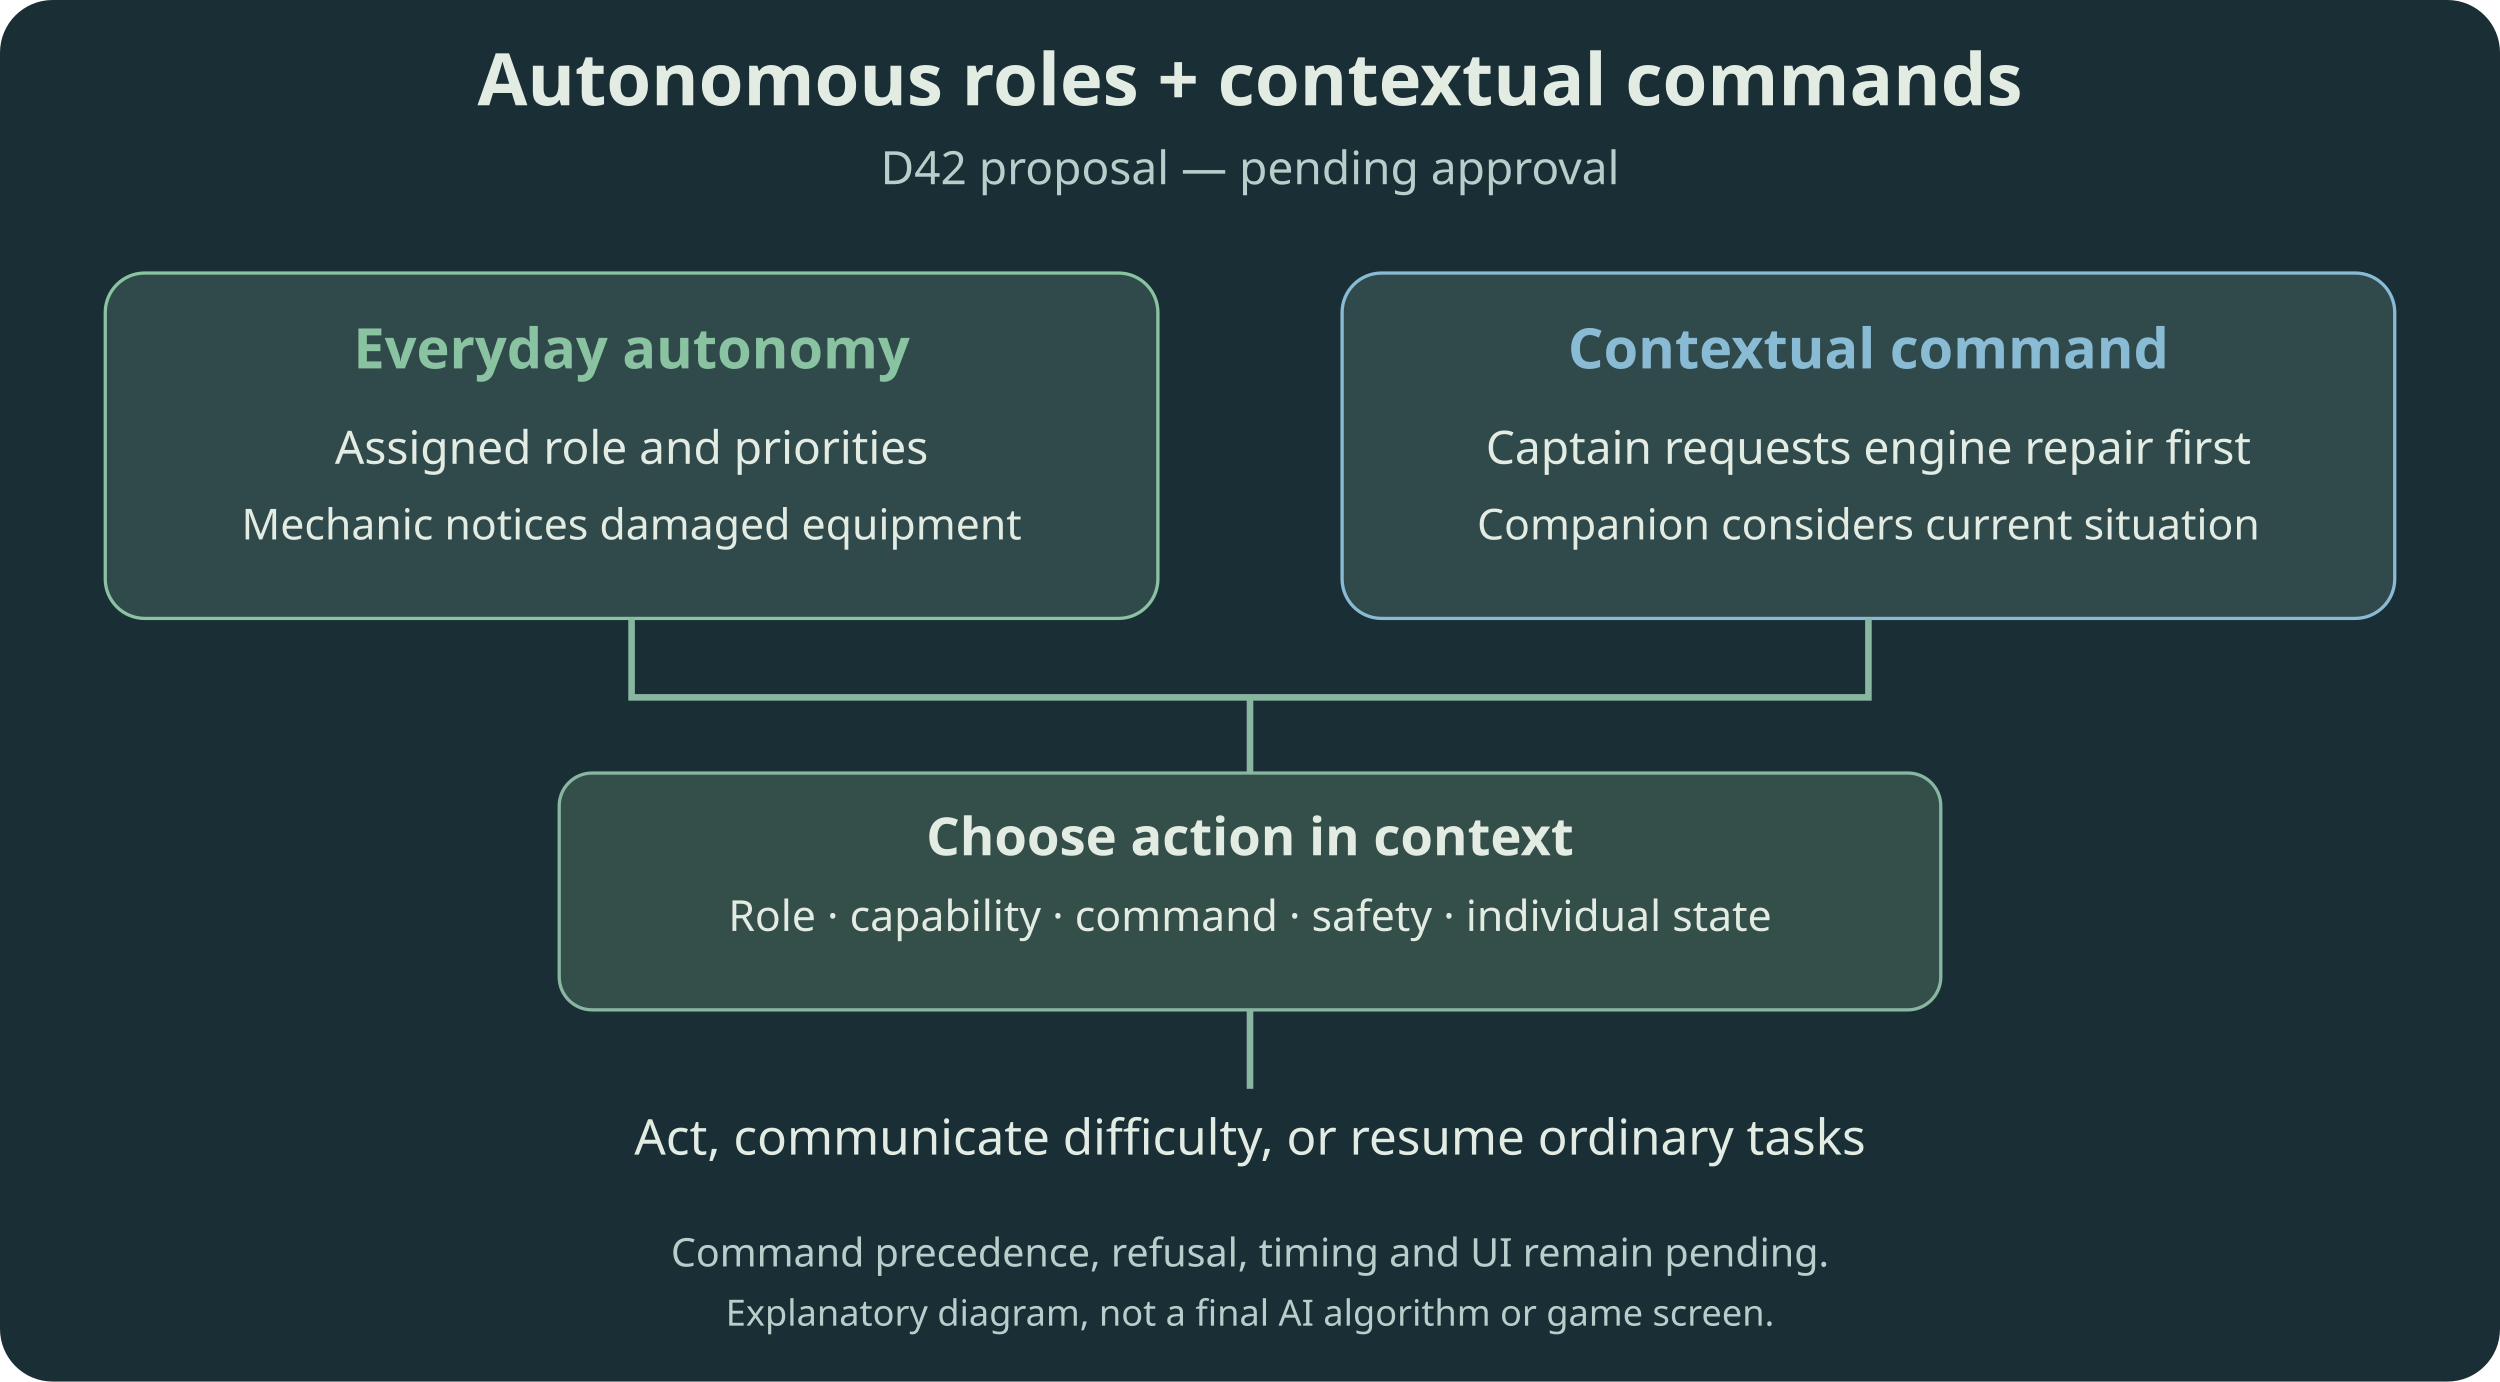
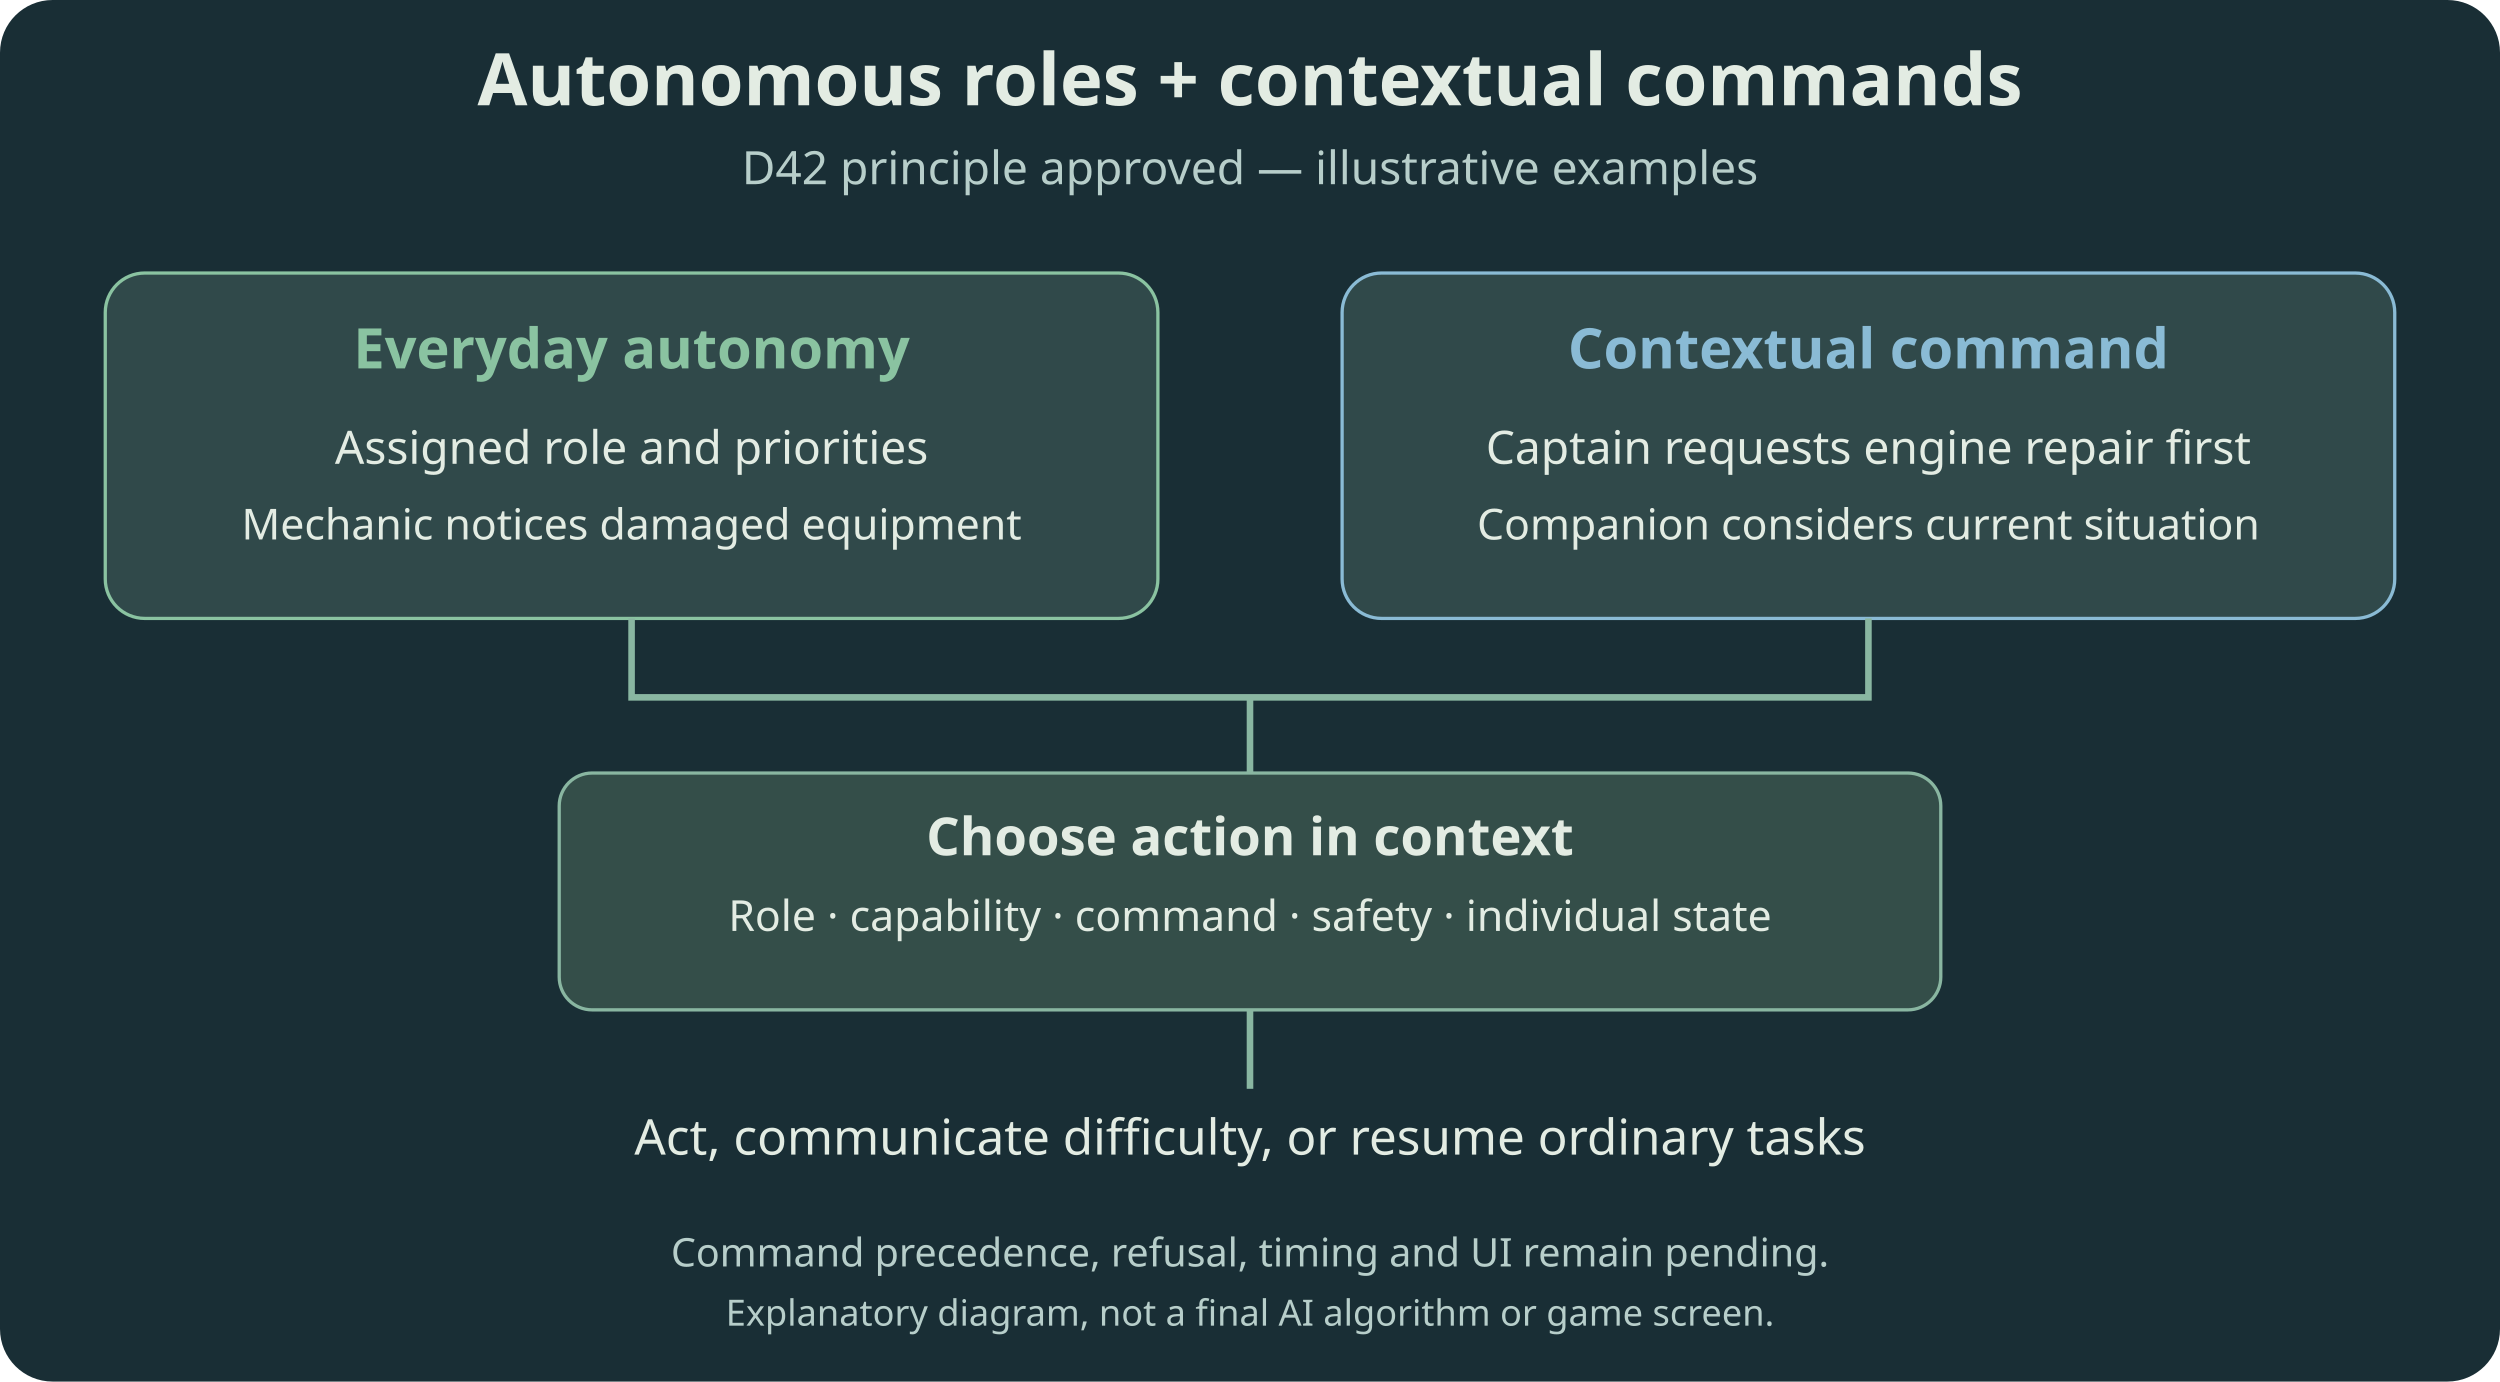
<svg xmlns="http://www.w3.org/2000/svg" viewBox="0 0 760 420" role="img">
  <rect width="760" height="420" rx="16" fill="#192e35" />
  <g font-family="sans-serif" fill="#e3ece3" text-anchor="middle">
    <text x="380" y="32" font-size="22" font-weight="bold">Autonomous roles + contextual commands</text>
-     <text x="380" y="56" font-size="14" fill="#b7ceca">D42 proposal — pending approval</text>
+     <text x="380" y="56" font-size="14" fill="#b7ceca">D42 principle approved — illustrative examples</text>
    <rect x="32" y="83" width="320" height="105" rx="12" fill="#30494a" stroke="#8ac3a1" />
    <text x="192" y="112" font-size="17" font-weight="bold" fill="#8ac3a1">Everyday autonomy</text>
    <text x="192" y="141" font-size="14">Assigned role and priorities</text>
    <text x="192" y="164" font-size="13">Mechanic notices damaged equipment</text>
    <rect x="408" y="83" width="320" height="105" rx="12" fill="#30494a" stroke="#8abbd5" />
    <text x="568" y="112" font-size="17" font-weight="bold" fill="#8abbd5">Contextual command</text>
    <text x="568" y="141" font-size="14">Captain requests engine repair first</text>
    <text x="568" y="164" font-size="13">Companion considers current situation</text>
    <path d="M192 188V212H380V235M568 188V212H380" fill="none" stroke="#89b6a1" stroke-width="2" />
    <rect x="170" y="235" width="420" height="72" rx="10" fill="#344e49" stroke="#89b6a1" />
    <text x="380" y="260" font-size="16" font-weight="bold">Choose action in context</text>
    <text x="380" y="283" font-size="13">Role · capability · command · safety · individual state</text>
    <path d="M380 307V331" stroke="#89b6a1" stroke-width="2" />
    <text x="380" y="351" font-size="15">Act, communicate difficulty, or resume ordinary tasks</text>
    <text x="380" y="385" font-size="12" fill="#b7ceca">Command precedence, refusal, timing and UI remain pending.</text>
    <text x="380" y="403" font-size="11" fill="#b7ceca">Explanatory diagram, not a final AI algorithm or game screen.</text>
  </g>
</svg>
